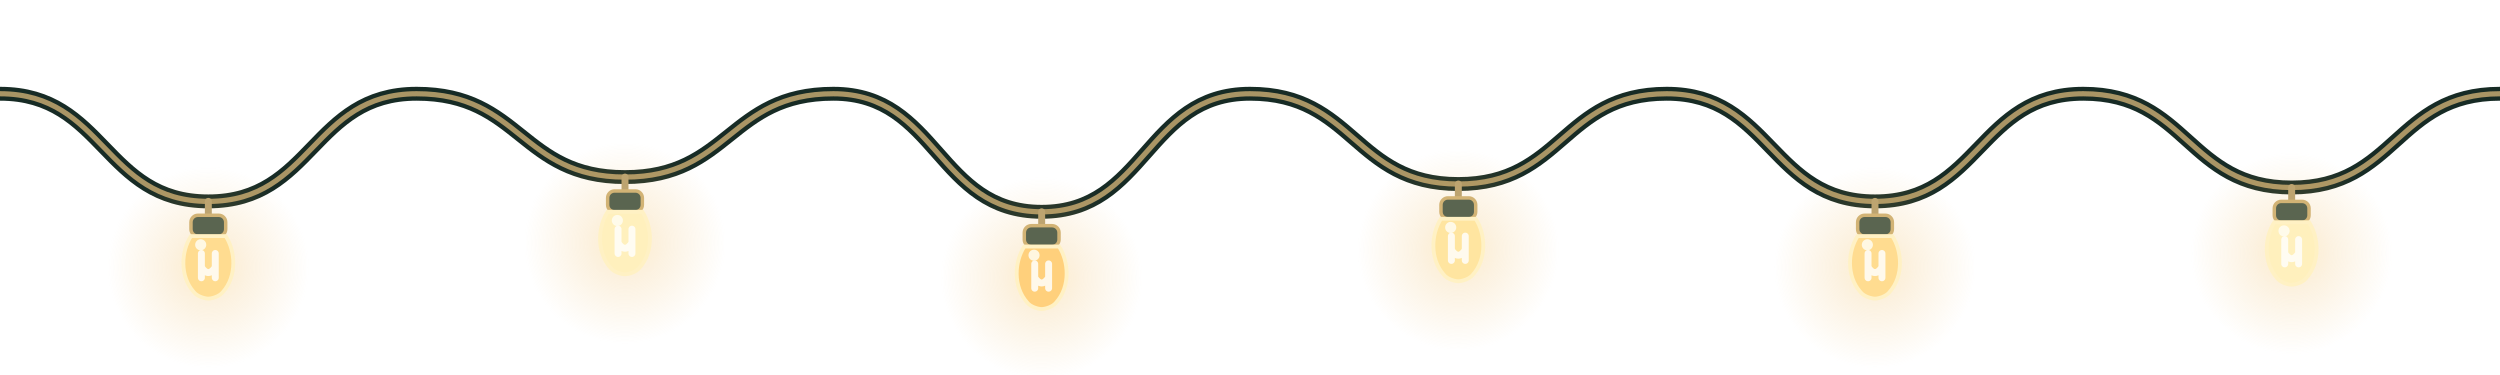
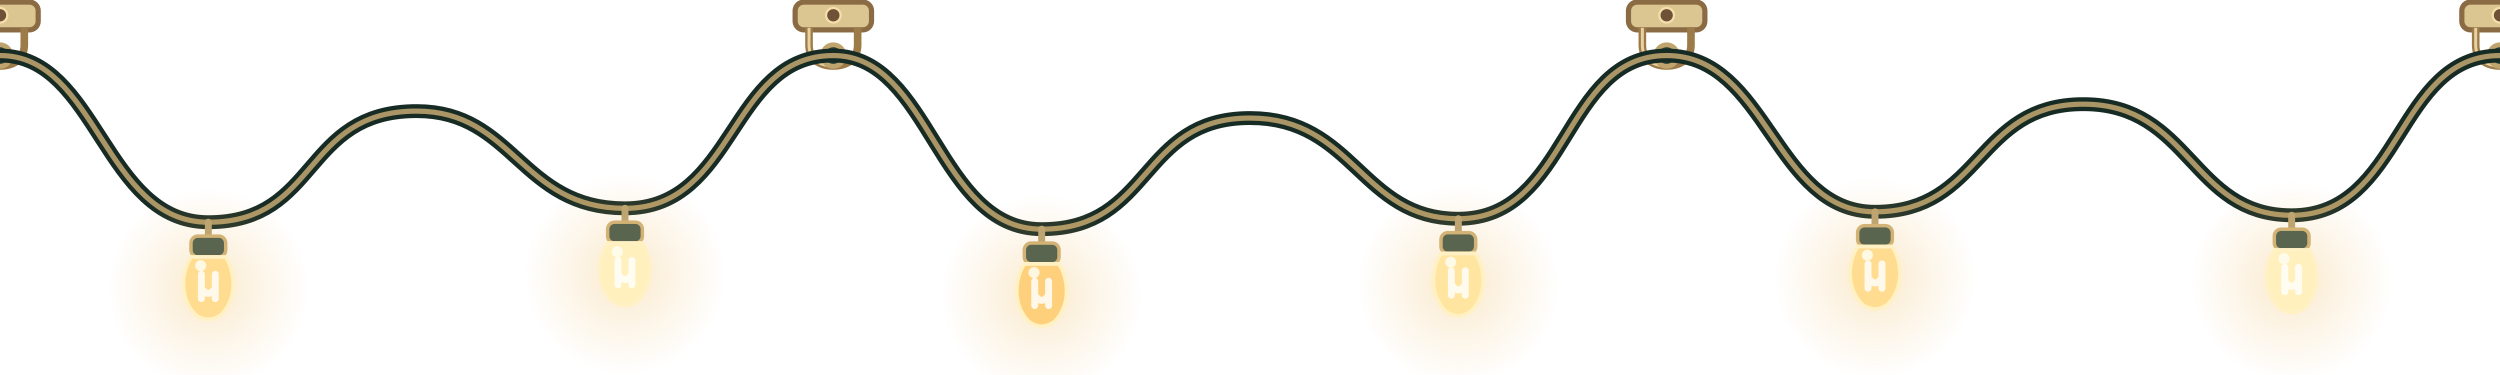
<svg xmlns="http://www.w3.org/2000/svg" width="720" height="108" viewBox="0 0 720 108" fill="none" role="presentation">
  <defs>
    <radialGradient id="warm-halo">
      <stop offset="0" stop-color="#ffe3a0" stop-opacity=".85" />
      <stop offset=".38" stop-color="#efb85b" stop-opacity=".37" />
      <stop offset="1" stop-color="#efb85b" stop-opacity="0" />
    </radialGradient>
  </defs>
-   <path d="M0 27 C30 27 30 58 60 58 C90 58 90 27 120 27 C150 27 150 51 180 51 C210 51 210 27 240 27 C270 27 270 61 300 61 C330 61 330 27 360 27 C390 27 390 53 420 53 C450 53 450 27 480 27 C510 27 510 58 540 58 C570 58 570 27 600 27 C630 27 630 54 660 54 C690 54 690 27 720 27" stroke="#172b25" stroke-width="4" stroke-linecap="round" />
-   <path d="M0 27 C30 27 30 58 60 58 C90 58 90 27 120 27 C150 27 150 51 180 51 C210 51 210 27 240 27 C270 27 270 61 300 61 C330 61 330 27 360 27 C390 27 390 53 420 53 C450 53 450 27 480 27 C510 27 510 58 540 58 C570 58 570 27 600 27 C630 27 630 54 660 54 C690 54 690 27 720 27" stroke="#bfa46e" stroke-width="1.5" stroke-linecap="round" opacity=".87" />
-   <g class="lamp" data-led="01" transform="translate(60 58)" style="--led-duration:3.8s;--led-delay:-1.3s">
+   <g data-anchor="1" transform="translate(0 0)">
+     <rect x="-11" y="0.6" width="22" height="8" rx="2.5" fill="#dbc591" stroke="#8a6b43" stroke-width="1.5" />
+     <path d="M-7 8v5c0 4 3 6 7 6s7-2 7-6V8" fill="none" stroke="#9d7b49" stroke-width="2.2" />
+     <path d="M-7 8v5c0 4 3 6 7 6" fill="none" stroke="#efdbac" stroke-width=".85" opacity=".9" />
+     <circle cx="0" cy="4.4" r="2.1" fill="#6e5136" stroke="#f5dfaa" stroke-width=".65" />
+     <circle cx="0" cy="16" r="3.1" fill="#294037" stroke="#bfa46e" stroke-width="1.4" />
+   </g>
+   <g data-anchor="2" transform="translate(240 0)">
+     <rect x="-11" y="0.6" width="22" height="8" rx="2.5" fill="#dbc591" stroke="#8a6b43" stroke-width="1.5" />
+     <path d="M-7 8v5c0 4 3 6 7 6s7-2 7-6V8" fill="none" stroke="#9d7b49" stroke-width="2.2" />
+     <path d="M-7 8v5c0 4 3 6 7 6" fill="none" stroke="#efdbac" stroke-width=".85" opacity=".9" />
+     <circle cx="0" cy="4.4" r="2.1" fill="#6e5136" stroke="#f5dfaa" stroke-width=".65" />
+     <circle cx="0" cy="16" r="3.1" fill="#294037" stroke="#bfa46e" stroke-width="1.4" />
+   </g>
+   <g data-anchor="3" transform="translate(480 0)">
+     <rect x="-11" y="0.6" width="22" height="8" rx="2.5" fill="#dbc591" stroke="#8a6b43" stroke-width="1.5" />
+     <path d="M-7 8v5c0 4 3 6 7 6s7-2 7-6V8" fill="none" stroke="#9d7b49" stroke-width="2.2" />
+     <path d="M-7 8v5c0 4 3 6 7 6" fill="none" stroke="#efdbac" stroke-width=".85" opacity=".9" />
+     <circle cx="0" cy="4.4" r="2.1" fill="#6e5136" stroke="#f5dfaa" stroke-width=".65" />
+     <circle cx="0" cy="16" r="3.1" fill="#294037" stroke="#bfa46e" stroke-width="1.4" />
+   </g>
+   <g data-anchor="4" transform="translate(720 0)">
+     <rect x="-11" y="0.6" width="22" height="8" rx="2.5" fill="#dbc591" stroke="#8a6b43" stroke-width="1.5" />
+     <path d="M-7 8v5c0 4 3 6 7 6s7-2 7-6V8" fill="none" stroke="#9d7b49" stroke-width="2.2" />
+     <path d="M-7 8v5c0 4 3 6 7 6" fill="none" stroke="#efdbac" stroke-width=".85" opacity=".9" />
+     <circle cx="0" cy="4.4" r="2.1" fill="#6e5136" stroke="#f5dfaa" stroke-width=".65" />
+     <circle cx="0" cy="16" r="3.1" fill="#294037" stroke="#bfa46e" stroke-width="1.4" />
+   </g>
+   <path d="M0 16 C28 16 30 64 60 64 C92 64 87 32 120 32 C148 32 150 60 180 60 C212 60 210 16 240 16 C268 16 270 66 300 66 C332 66 328 34 360 34 C390 34 392 63 420 63 C452 63 450 16 480 16 C509 16 511 61 540 61 C571 61 569 30 600 30 C631 30 631 62 660 62 C692 62 690 16 720 16" stroke="#172b25" stroke-width="4" stroke-linecap="round" />
+   <path d="M0 16 C28 16 30 64 60 64 C92 64 87 32 120 32 C148 32 150 60 180 60 C212 60 210 16 240 16 C268 16 270 66 300 66 C332 66 328 34 360 34 C390 34 392 63 420 63 C452 63 450 16 480 16 C509 16 511 61 540 61 C571 61 569 30 600 30 C631 30 631 62 660 62 C692 62 690 16 720 16" stroke="#bfa46e" stroke-width="1.5" stroke-linecap="round" opacity=".87" />
+   <g class="lamp" data-led="01" transform="translate(60 64)" style="--led-duration:3.8s;--led-delay:-1.3s">
    <circle class="lamp__aura" cx="0" cy="19" r="29" fill="url(#warm-halo)" opacity=".5" />
    <path d="M0 0v5" stroke="#bda470" stroke-width="2" stroke-linecap="round" />
    <rect x="-5" y="4" width="10" height="6" rx="2" fill="#5a6550" stroke="#d2b375" stroke-width="1" />
    <path class="lamp__glass" d="M-5 10c-2.8 4.3-3.3 11.5.8 16.1C-3.2 27.4-1 28 0 28s3.2-.6 4.2-1.9C8.3 21.5 7.8 14.3 5 10Z" fill="#ffdc90" stroke="#fff1c4" stroke-width="1.1" />
    <path class="lamp__filament" d="M-2 15v7M2 15v7M-2 19Q0 22 2 19" stroke="#fffefa" stroke-width="2" stroke-linecap="round" opacity=".86" />
    <circle cx="-2.2" cy="12.5" r="1.6" fill="#fffdf2" opacity=".85" />
  </g>
-   <g class="lamp" data-led="02" transform="translate(180 51)" style="--led-duration:4.7s;--led-delay:-3.2s">
+   <g class="lamp" data-led="02" transform="translate(180 60)" style="--led-duration:4.7s;--led-delay:-3.2s">
    <circle class="lamp__aura" cx="0" cy="19" r="29" fill="url(#warm-halo)" opacity=".5" />
    <path d="M0 0v5" stroke="#bda470" stroke-width="2" stroke-linecap="round" />
    <rect x="-5" y="4" width="10" height="6" rx="2" fill="#5a6550" stroke="#d2b375" stroke-width="1" />
    <path class="lamp__glass" d="M-5 10c-2.8 4.3-3.3 11.5.8 16.1C-3.2 27.4-1 28 0 28s3.2-.6 4.2-1.9C8.3 21.5 7.8 14.3 5 10Z" fill="#fff0bd" stroke="#fff1c4" stroke-width="1.1" />
    <path class="lamp__filament" d="M-2 15v7M2 15v7M-2 19Q0 22 2 19" stroke="#fffefa" stroke-width="2" stroke-linecap="round" opacity=".86" />
    <circle cx="-2.2" cy="12.5" r="1.6" fill="#fffdf2" opacity=".85" />
  </g>
-   <g class="lamp" data-led="03" transform="translate(300 61)" style="--led-duration:3.3s;--led-delay:-2.1s">
+   <g class="lamp" data-led="03" transform="translate(300 66)" style="--led-duration:3.3s;--led-delay:-2.1s">
    <circle class="lamp__aura" cx="0" cy="19" r="29" fill="url(#warm-halo)" opacity=".5" />
    <path d="M0 0v5" stroke="#bda470" stroke-width="2" stroke-linecap="round" />
    <rect x="-5" y="4" width="10" height="6" rx="2" fill="#5a6550" stroke="#d2b375" stroke-width="1" />
    <path class="lamp__glass" d="M-5 10c-2.8 4.3-3.3 11.5.8 16.1C-3.2 27.4-1 28 0 28s3.2-.6 4.2-1.9C8.3 21.5 7.8 14.3 5 10Z" fill="#ffd07c" stroke="#fff1c4" stroke-width="1.1" />
    <path class="lamp__filament" d="M-2 15v7M2 15v7M-2 19Q0 22 2 19" stroke="#fffefa" stroke-width="2" stroke-linecap="round" opacity=".86" />
    <circle cx="-2.2" cy="12.5" r="1.6" fill="#fffdf2" opacity=".85" />
  </g>
-   <g class="lamp" data-led="04" transform="translate(420 53)" style="--led-duration:4.2s;--led-delay:-0.6s">
+   <g class="lamp" data-led="04" transform="translate(420 63)" style="--led-duration:4.2s;--led-delay:-0.6s">
    <circle class="lamp__aura" cx="0" cy="19" r="29" fill="url(#warm-halo)" opacity=".5" />
    <path d="M0 0v5" stroke="#bda470" stroke-width="2" stroke-linecap="round" />
    <rect x="-5" y="4" width="10" height="6" rx="2" fill="#5a6550" stroke="#d2b375" stroke-width="1" />
    <path class="lamp__glass" d="M-5 10c-2.8 4.3-3.3 11.5.8 16.1C-3.2 27.4-1 28 0 28s3.2-.6 4.2-1.9C8.3 21.5 7.8 14.3 5 10Z" fill="#ffe5a0" stroke="#fff1c4" stroke-width="1.1" />
    <path class="lamp__filament" d="M-2 15v7M2 15v7M-2 19Q0 22 2 19" stroke="#fffefa" stroke-width="2" stroke-linecap="round" opacity=".86" />
    <circle cx="-2.2" cy="12.5" r="1.6" fill="#fffdf2" opacity=".85" />
  </g>
-   <g class="lamp" data-led="05" transform="translate(540 58)" style="--led-duration:3.6s;--led-delay:-2.9s">
+   <g class="lamp" data-led="05" transform="translate(540 61)" style="--led-duration:3.6s;--led-delay:-2.9s">
    <circle class="lamp__aura" cx="0" cy="19" r="29" fill="url(#warm-halo)" opacity=".5" />
    <path d="M0 0v5" stroke="#bda470" stroke-width="2" stroke-linecap="round" />
    <rect x="-5" y="4" width="10" height="6" rx="2" fill="#5a6550" stroke="#d2b375" stroke-width="1" />
    <path class="lamp__glass" d="M-5 10c-2.8 4.3-3.3 11.5.8 16.1C-3.2 27.4-1 28 0 28s3.2-.6 4.2-1.9C8.3 21.5 7.8 14.3 5 10Z" fill="#ffdc90" stroke="#fff1c4" stroke-width="1.1" />
    <path class="lamp__filament" d="M-2 15v7M2 15v7M-2 19Q0 22 2 19" stroke="#fffefa" stroke-width="2" stroke-linecap="round" opacity=".86" />
    <circle cx="-2.2" cy="12.5" r="1.6" fill="#fffdf2" opacity=".85" />
  </g>
-   <g class="lamp" data-led="06" transform="translate(660 54)" style="--led-duration:4.4s;--led-delay:-1.8s">
+   <g class="lamp" data-led="06" transform="translate(660 62)" style="--led-duration:4.4s;--led-delay:-1.8s">
    <circle class="lamp__aura" cx="0" cy="19" r="29" fill="url(#warm-halo)" opacity=".5" />
    <path d="M0 0v5" stroke="#bda470" stroke-width="2" stroke-linecap="round" />
    <rect x="-5" y="4" width="10" height="6" rx="2" fill="#5a6550" stroke="#d2b375" stroke-width="1" />
    <path class="lamp__glass" d="M-5 10c-2.8 4.3-3.3 11.5.8 16.1C-3.2 27.4-1 28 0 28s3.2-.6 4.2-1.9C8.3 21.5 7.8 14.3 5 10Z" fill="#fff0bd" stroke="#fff1c4" stroke-width="1.1" />
    <path class="lamp__filament" d="M-2 15v7M2 15v7M-2 19Q0 22 2 19" stroke="#fffefa" stroke-width="2" stroke-linecap="round" opacity=".86" />
    <circle cx="-2.2" cy="12.5" r="1.6" fill="#fffdf2" opacity=".85" />
  </g>
</svg>
